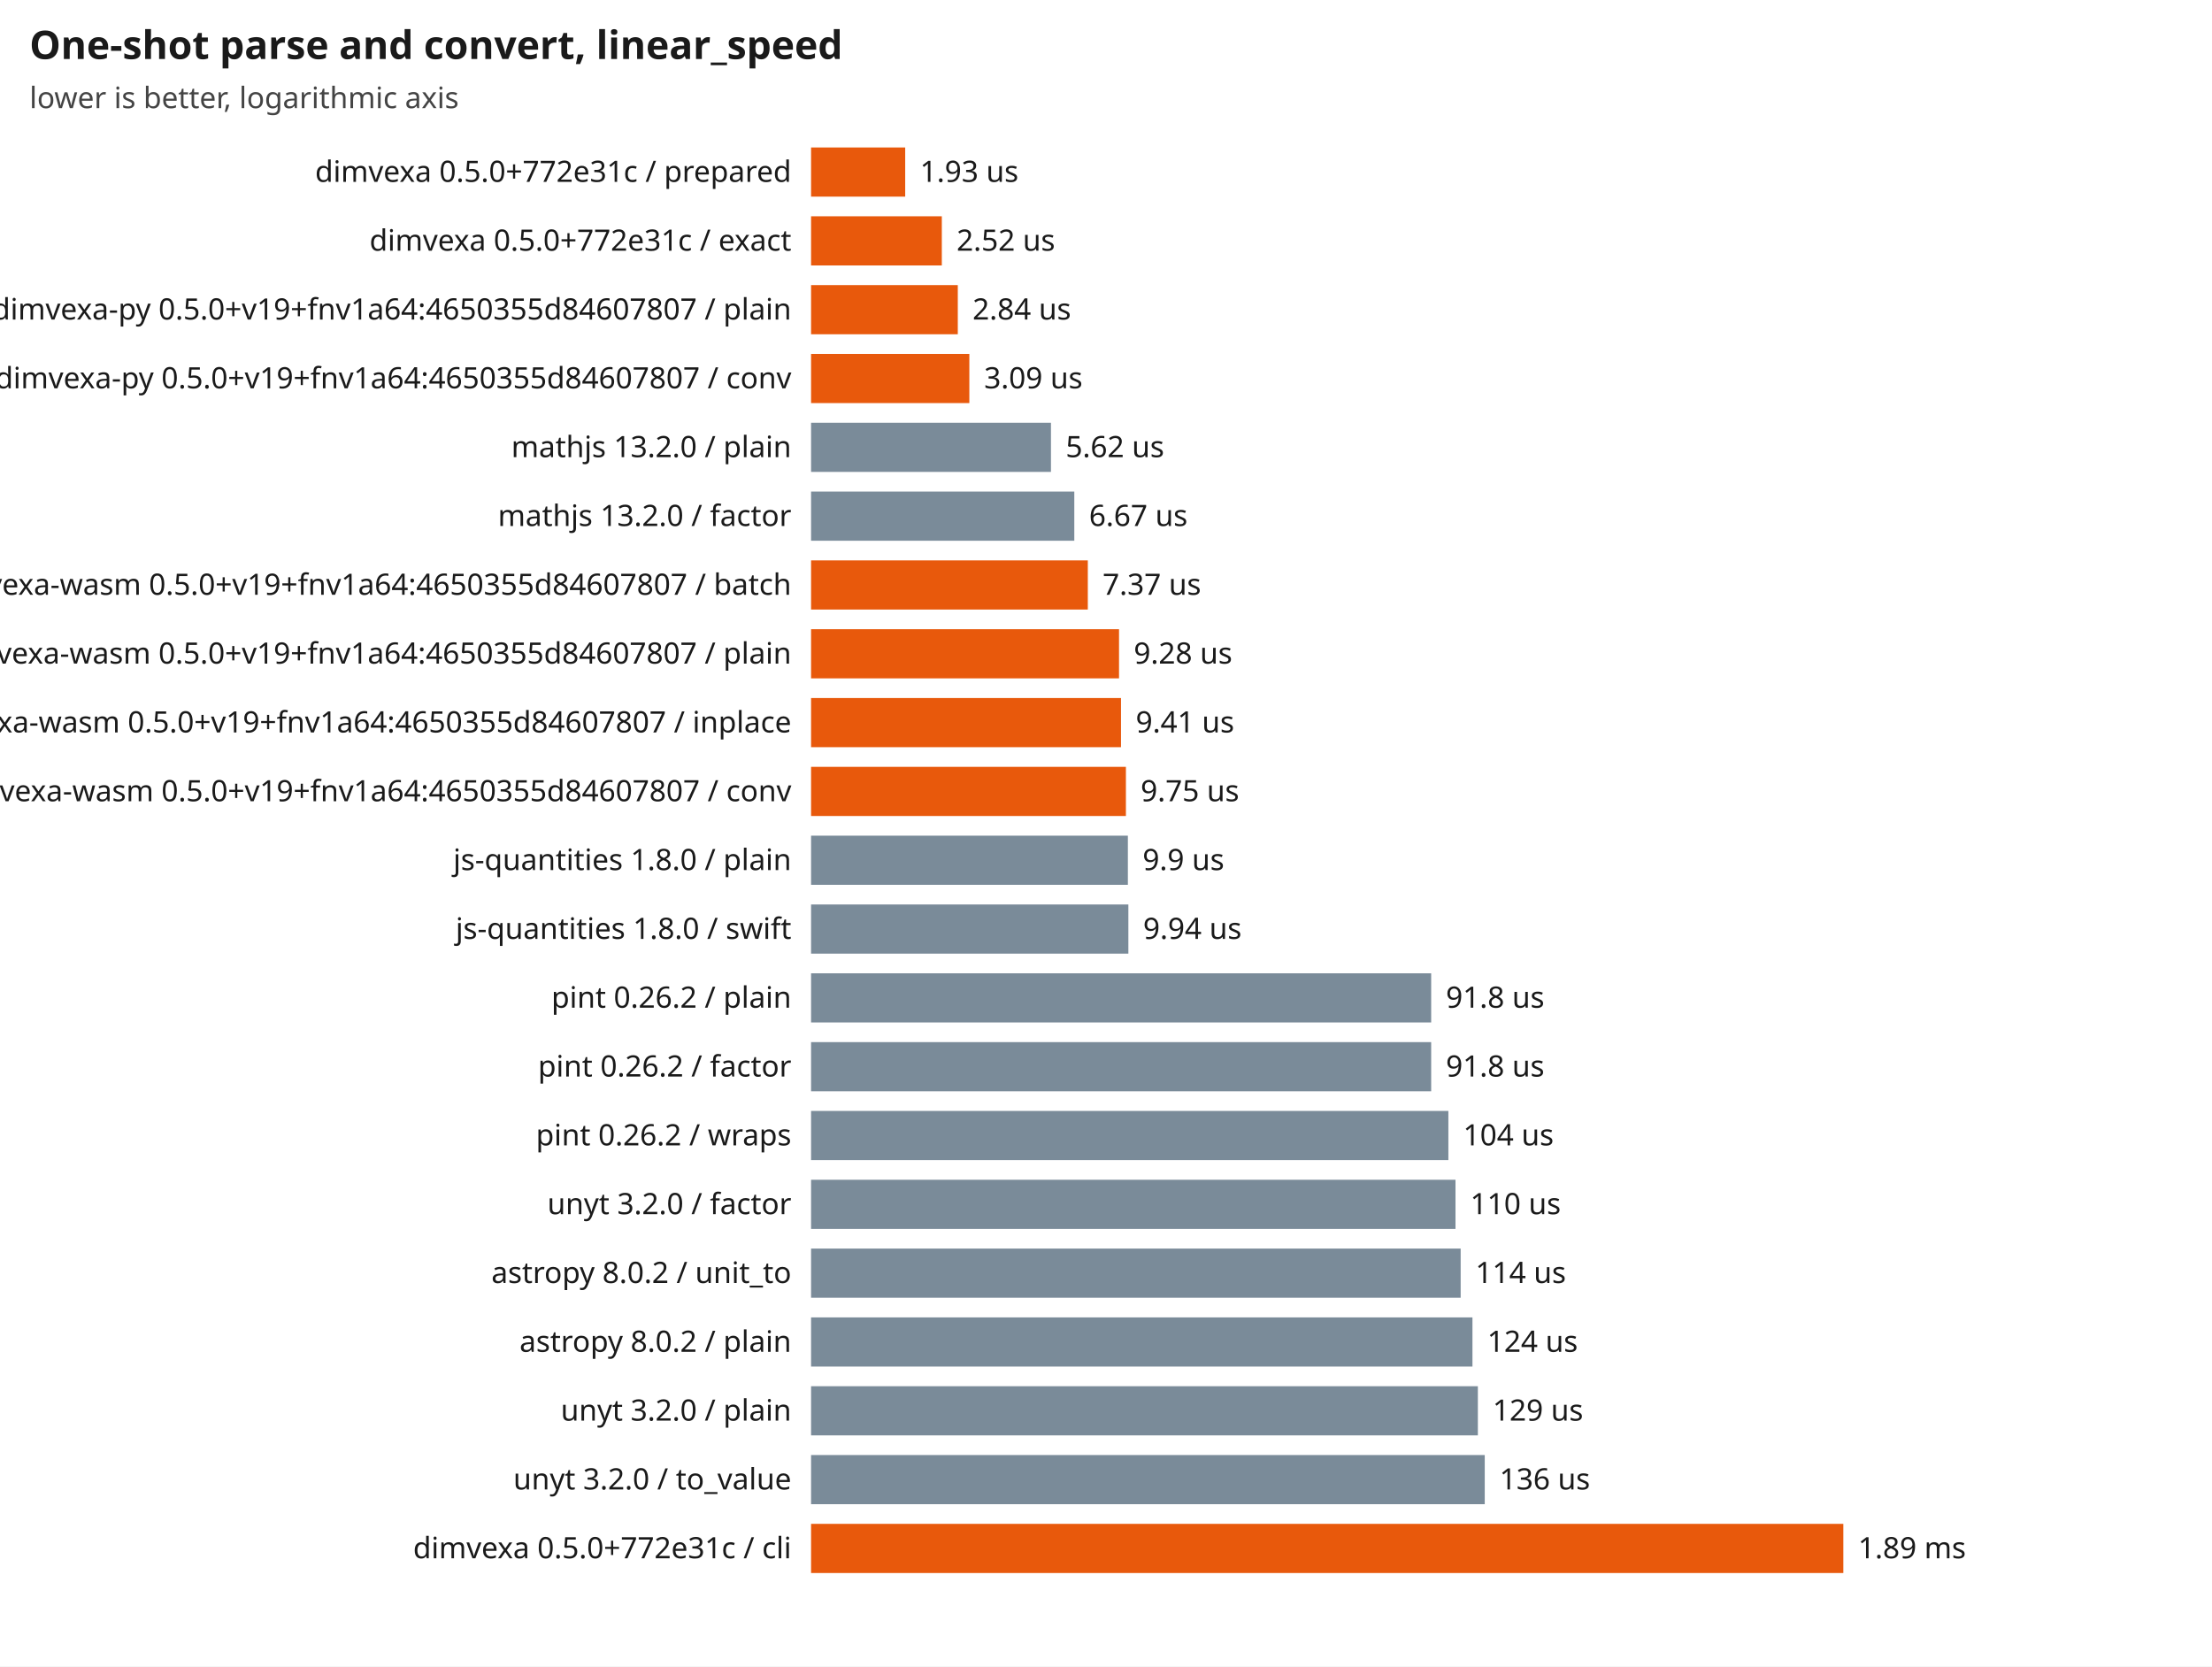
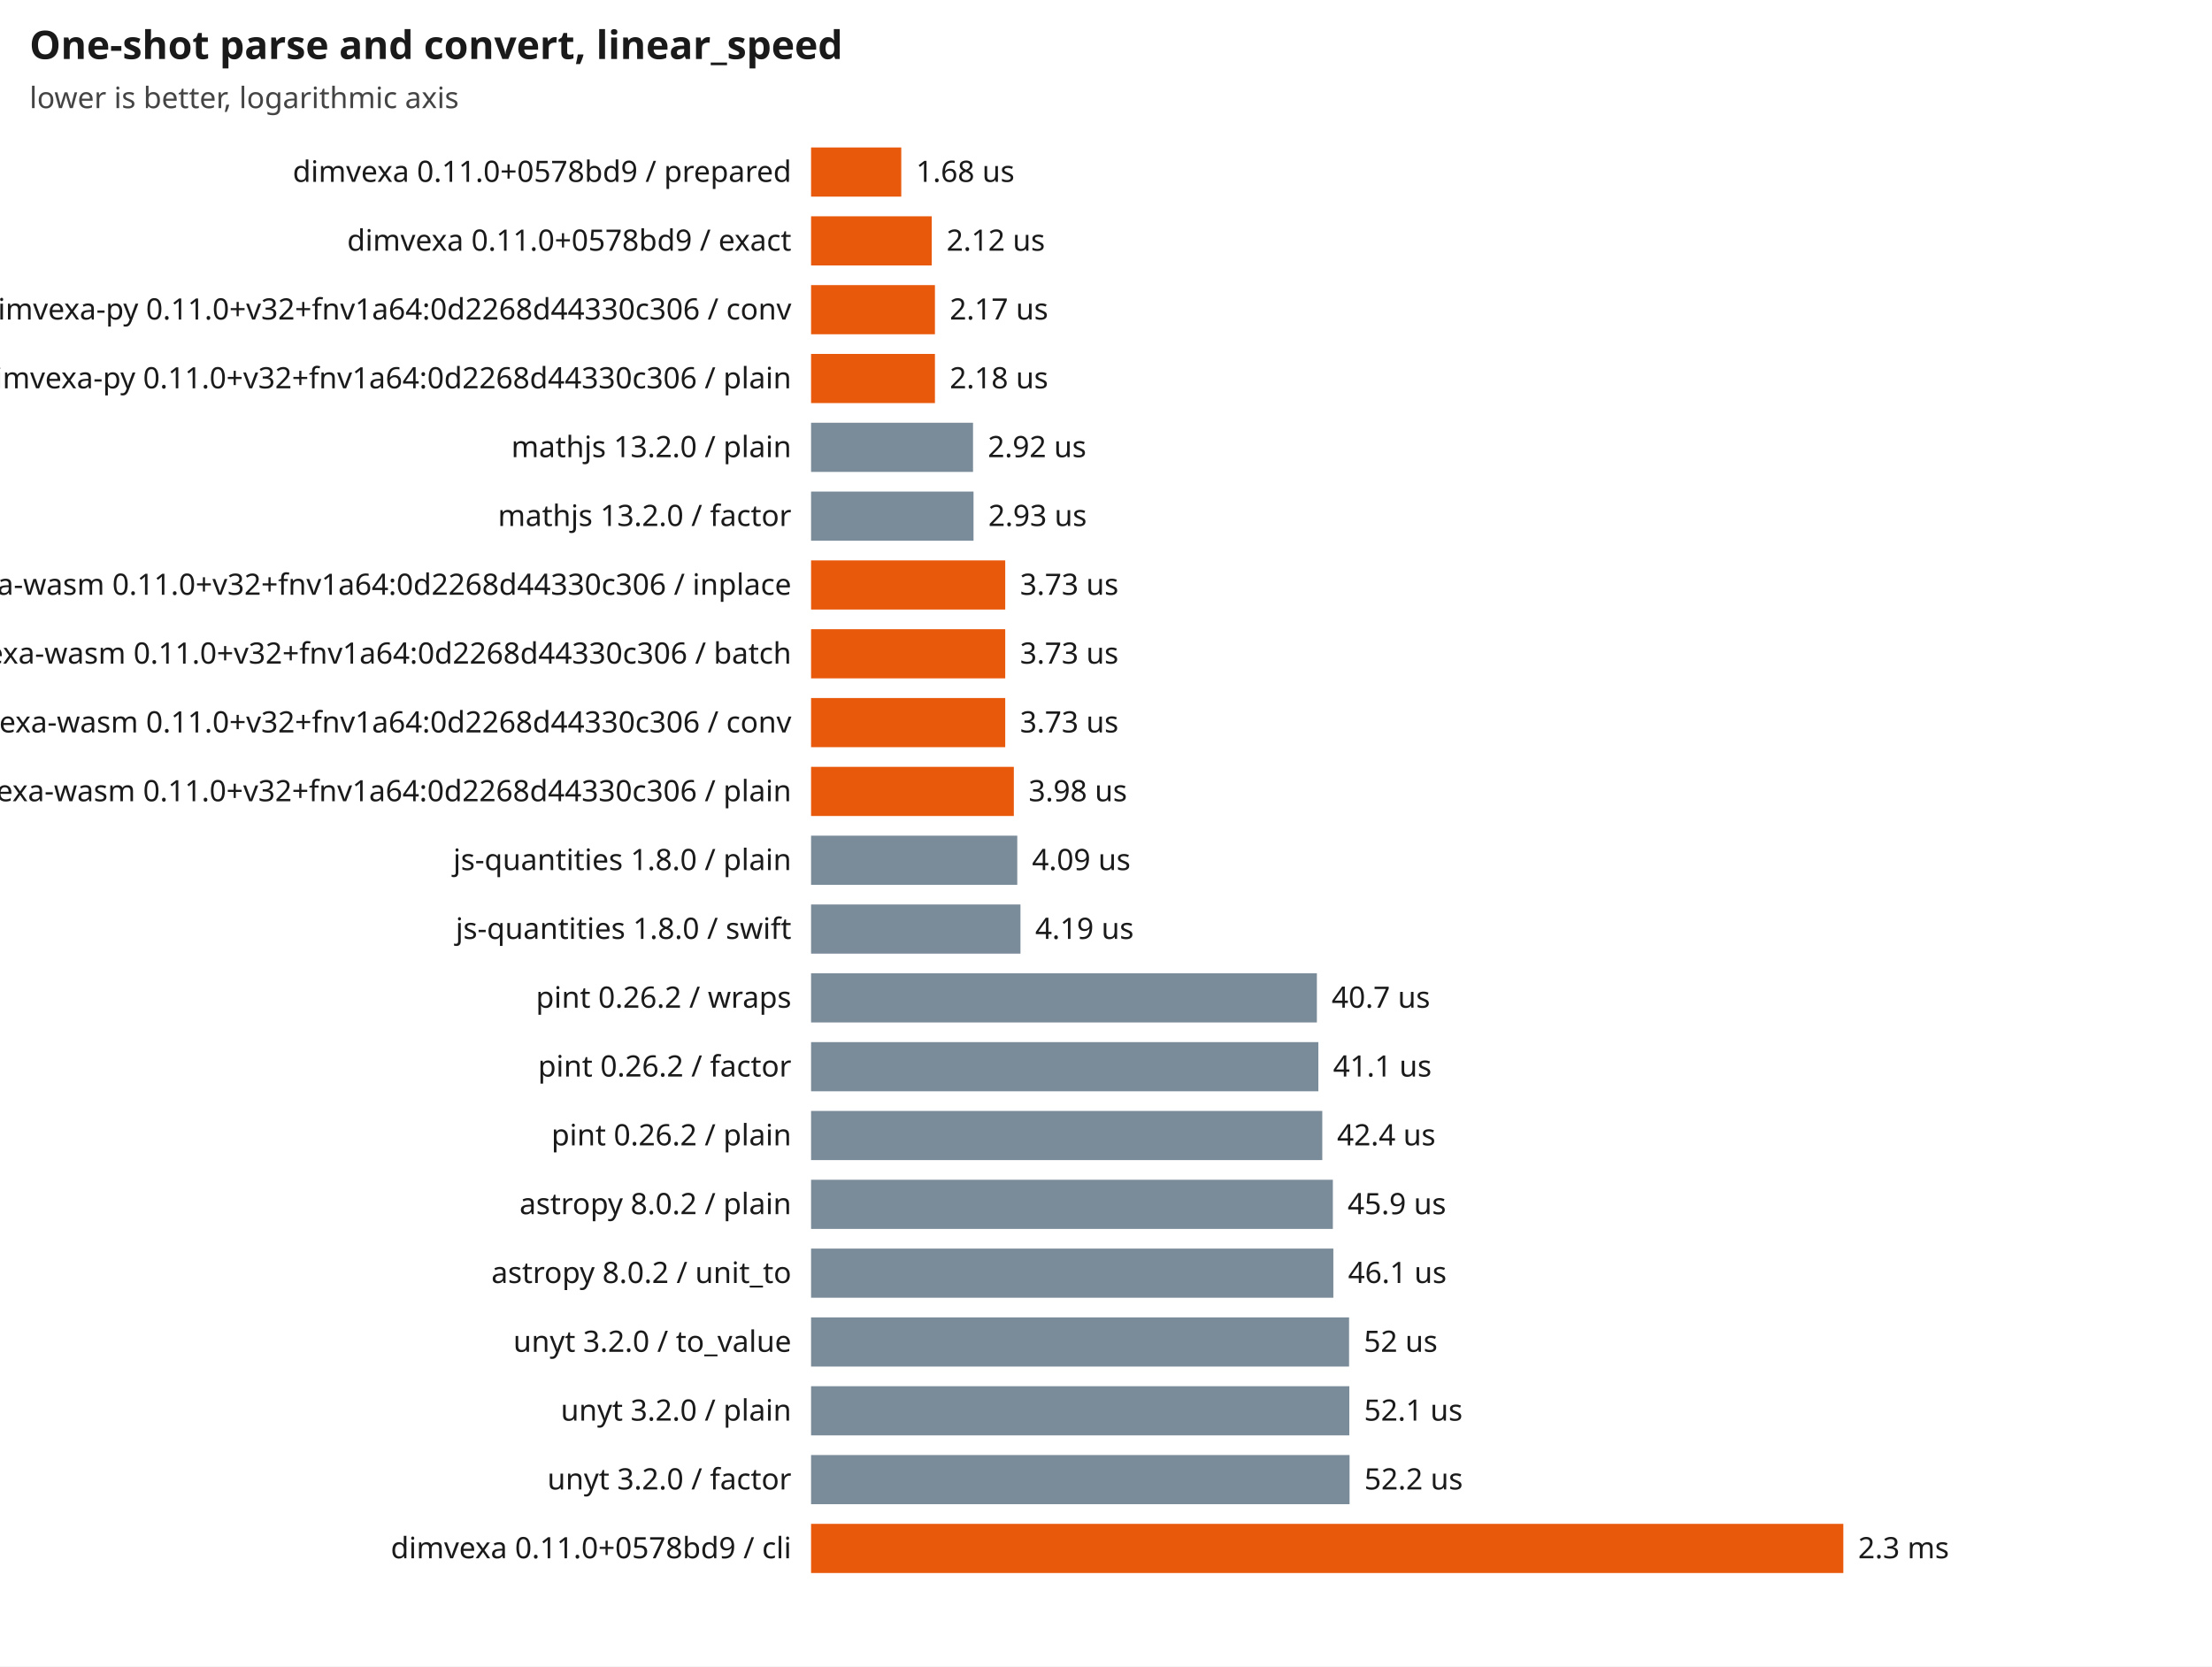
<svg xmlns="http://www.w3.org/2000/svg" width="900" height="678" viewBox="0 0 900 678" role="img" aria-label="One-shot parse and convert, linear_speed">
  <rect width="900" height="678" fill="#ffffff" />
  <text x="12" y="24" font-family="sans-serif" font-size="16" font-weight="bold" fill="#1a1a1a">One-shot parse and convert, linear_speed</text>
  <text x="12" y="44" font-family="sans-serif" font-size="12" fill="#444444">lower is better, logarithmic axis</text>
-   <text x="322" y="74" text-anchor="end" font-family="sans-serif" font-size="12" fill="#1a1a1a">dimvexa 0.5.0+772e31c / prepared</text>
-   <rect x="330" y="60" width="38.3" height="20" fill="#e8590c" />
-   <text x="374.3" y="74" font-family="sans-serif" font-size="12" fill="#1a1a1a">1.93 us</text>
-   <text x="322" y="102" text-anchor="end" font-family="sans-serif" font-size="12" fill="#1a1a1a">dimvexa 0.5.0+772e31c / exact</text>
-   <rect x="330" y="88" width="53.2" height="20" fill="#e8590c" />
-   <text x="389.2" y="102" font-family="sans-serif" font-size="12" fill="#1a1a1a">2.52 us</text>
-   <text x="322" y="130" text-anchor="end" font-family="sans-serif" font-size="12" fill="#1a1a1a">dimvexa-py 0.5.0+v19+fnv1a64:4650355d84607807 / plain</text>
-   <rect x="330" y="116" width="59.7" height="20" fill="#e8590c" />
-   <text x="395.7" y="130" font-family="sans-serif" font-size="12" fill="#1a1a1a">2.84 us</text>
-   <text x="322" y="158" text-anchor="end" font-family="sans-serif" font-size="12" fill="#1a1a1a">dimvexa-py 0.5.0+v19+fnv1a64:4650355d84607807 / conv</text>
-   <rect x="330" y="144" width="64.4" height="20" fill="#e8590c" />
-   <text x="400.4" y="158" font-family="sans-serif" font-size="12" fill="#1a1a1a">3.09 us</text>
+   <text x="322" y="74" text-anchor="end" font-family="sans-serif" font-size="12" fill="#1a1a1a">dimvexa 0.11.0+0578bd9 / prepared</text>
+   <rect x="330" y="60" width="36.7" height="20" fill="#e8590c" />
+   <text x="372.7" y="74" font-family="sans-serif" font-size="12" fill="#1a1a1a">1.68 us</text>
+   <text x="322" y="102" text-anchor="end" font-family="sans-serif" font-size="12" fill="#1a1a1a">dimvexa 0.11.0+0578bd9 / exact</text>
+   <rect x="330" y="88" width="49.1" height="20" fill="#e8590c" />
+   <text x="385.1" y="102" font-family="sans-serif" font-size="12" fill="#1a1a1a">2.12 us</text>
+   <text x="322" y="130" text-anchor="end" font-family="sans-serif" font-size="12" fill="#1a1a1a">dimvexa-py 0.11.0+v32+fnv1a64:0d2268d44330c306 / conv</text>
+   <rect x="330" y="116" width="50.4" height="20" fill="#e8590c" />
+   <text x="386.4" y="130" font-family="sans-serif" font-size="12" fill="#1a1a1a">2.17 us</text>
+   <text x="322" y="158" text-anchor="end" font-family="sans-serif" font-size="12" fill="#1a1a1a">dimvexa-py 0.11.0+v32+fnv1a64:0d2268d44330c306 / plain</text>
+   <rect x="330" y="144" width="50.4" height="20" fill="#e8590c" />
+   <text x="386.4" y="158" font-family="sans-serif" font-size="12" fill="#1a1a1a">2.18 us</text>
  <text x="322" y="186" text-anchor="end" font-family="sans-serif" font-size="12" fill="#1a1a1a">mathjs 13.2.0 / plain</text>
-   <rect x="330" y="172" width="97.6" height="20" fill="#7a8b99" />
-   <text x="433.6" y="186" font-family="sans-serif" font-size="12" fill="#1a1a1a">5.62 us</text>
+   <rect x="330" y="172" width="65.9" height="20" fill="#7a8b99" />
+   <text x="401.9" y="186" font-family="sans-serif" font-size="12" fill="#1a1a1a">2.92 us</text>
  <text x="322" y="214" text-anchor="end" font-family="sans-serif" font-size="12" fill="#1a1a1a">mathjs 13.2.0 / factor</text>
-   <rect x="330" y="200" width="107.1" height="20" fill="#7a8b99" />
-   <text x="443.1" y="214" font-family="sans-serif" font-size="12" fill="#1a1a1a">6.67 us</text>
-   <text x="322" y="242" text-anchor="end" font-family="sans-serif" font-size="12" fill="#1a1a1a">dimvexa-wasm 0.5.0+v19+fnv1a64:4650355d84607807 / batch</text>
-   <rect x="330" y="228" width="112.6" height="20" fill="#e8590c" />
-   <text x="448.6" y="242" font-family="sans-serif" font-size="12" fill="#1a1a1a">7.37 us</text>
-   <text x="322" y="270" text-anchor="end" font-family="sans-serif" font-size="12" fill="#1a1a1a">dimvexa-wasm 0.5.0+v19+fnv1a64:4650355d84607807 / plain</text>
-   <rect x="330" y="256" width="125.3" height="20" fill="#e8590c" />
-   <text x="461.3" y="270" font-family="sans-serif" font-size="12" fill="#1a1a1a">9.28 us</text>
-   <text x="322" y="298" text-anchor="end" font-family="sans-serif" font-size="12" fill="#1a1a1a">dimvexa-wasm 0.5.0+v19+fnv1a64:4650355d84607807 / inplace</text>
-   <rect x="330" y="284" width="126.1" height="20" fill="#e8590c" />
-   <text x="462.1" y="298" font-family="sans-serif" font-size="12" fill="#1a1a1a">9.41 us</text>
-   <text x="322" y="326" text-anchor="end" font-family="sans-serif" font-size="12" fill="#1a1a1a">dimvexa-wasm 0.5.0+v19+fnv1a64:4650355d84607807 / conv</text>
-   <rect x="330" y="312" width="128.1" height="20" fill="#e8590c" />
-   <text x="464.1" y="326" font-family="sans-serif" font-size="12" fill="#1a1a1a">9.75 us</text>
+   <rect x="330" y="200" width="66.1" height="20" fill="#7a8b99" />
+   <text x="402.1" y="214" font-family="sans-serif" font-size="12" fill="#1a1a1a">2.93 us</text>
+   <text x="322" y="242" text-anchor="end" font-family="sans-serif" font-size="12" fill="#1a1a1a">dimvexa-wasm 0.11.0+v32+fnv1a64:0d2268d44330c306 / inplace</text>
+   <rect x="330" y="228" width="79.0" height="20" fill="#e8590c" />
+   <text x="415.0" y="242" font-family="sans-serif" font-size="12" fill="#1a1a1a">3.73 us</text>
+   <text x="322" y="270" text-anchor="end" font-family="sans-serif" font-size="12" fill="#1a1a1a">dimvexa-wasm 0.11.0+v32+fnv1a64:0d2268d44330c306 / batch</text>
+   <rect x="330" y="256" width="79.0" height="20" fill="#e8590c" />
+   <text x="415.0" y="270" font-family="sans-serif" font-size="12" fill="#1a1a1a">3.73 us</text>
+   <text x="322" y="298" text-anchor="end" font-family="sans-serif" font-size="12" fill="#1a1a1a">dimvexa-wasm 0.11.0+v32+fnv1a64:0d2268d44330c306 / conv</text>
+   <rect x="330" y="284" width="79.0" height="20" fill="#e8590c" />
+   <text x="415.0" y="298" font-family="sans-serif" font-size="12" fill="#1a1a1a">3.73 us</text>
+   <text x="322" y="326" text-anchor="end" font-family="sans-serif" font-size="12" fill="#1a1a1a">dimvexa-wasm 0.11.0+v32+fnv1a64:0d2268d44330c306 / plain</text>
+   <rect x="330" y="312" width="82.5" height="20" fill="#e8590c" />
+   <text x="418.5" y="326" font-family="sans-serif" font-size="12" fill="#1a1a1a">3.98 us</text>
  <text x="322" y="354" text-anchor="end" font-family="sans-serif" font-size="12" fill="#1a1a1a">js-quantities 1.8.0 / plain</text>
-   <rect x="330" y="340" width="128.9" height="20" fill="#7a8b99" />
-   <text x="464.9" y="354" font-family="sans-serif" font-size="12" fill="#1a1a1a">9.9 us</text>
+   <rect x="330" y="340" width="83.9" height="20" fill="#7a8b99" />
+   <text x="419.9" y="354" font-family="sans-serif" font-size="12" fill="#1a1a1a">4.09 us</text>
  <text x="322" y="382" text-anchor="end" font-family="sans-serif" font-size="12" fill="#1a1a1a">js-quantities 1.8.0 / swift</text>
-   <rect x="330" y="368" width="129.1" height="20" fill="#7a8b99" />
-   <text x="465.1" y="382" font-family="sans-serif" font-size="12" fill="#1a1a1a">9.94 us</text>
-   <text x="322" y="410" text-anchor="end" font-family="sans-serif" font-size="12" fill="#1a1a1a">pint 0.26.2 / plain</text>
-   <rect x="330" y="396" width="252.3" height="20" fill="#7a8b99" />
-   <text x="588.3" y="410" font-family="sans-serif" font-size="12" fill="#1a1a1a">91.8 us</text>
+   <rect x="330" y="368" width="85.2" height="20" fill="#7a8b99" />
+   <text x="421.2" y="382" font-family="sans-serif" font-size="12" fill="#1a1a1a">4.19 us</text>
+   <text x="322" y="410" text-anchor="end" font-family="sans-serif" font-size="12" fill="#1a1a1a">pint 0.26.2 / wraps</text>
+   <rect x="330" y="396" width="205.8" height="20" fill="#7a8b99" />
+   <text x="541.8" y="410" font-family="sans-serif" font-size="12" fill="#1a1a1a">40.7 us</text>
  <text x="322" y="438" text-anchor="end" font-family="sans-serif" font-size="12" fill="#1a1a1a">pint 0.26.2 / factor</text>
-   <rect x="330" y="424" width="252.3" height="20" fill="#7a8b99" />
-   <text x="588.3" y="438" font-family="sans-serif" font-size="12" fill="#1a1a1a">91.8 us</text>
-   <text x="322" y="466" text-anchor="end" font-family="sans-serif" font-size="12" fill="#1a1a1a">pint 0.26.2 / wraps</text>
-   <rect x="330" y="452" width="259.3" height="20" fill="#7a8b99" />
-   <text x="595.3" y="466" font-family="sans-serif" font-size="12" fill="#1a1a1a">104 us</text>
-   <text x="322" y="494" text-anchor="end" font-family="sans-serif" font-size="12" fill="#1a1a1a">unyt 3.2.0 / factor</text>
-   <rect x="330" y="480" width="262.2" height="20" fill="#7a8b99" />
-   <text x="598.2" y="494" font-family="sans-serif" font-size="12" fill="#1a1a1a">110 us</text>
+   <rect x="330" y="424" width="206.4" height="20" fill="#7a8b99" />
+   <text x="542.4" y="438" font-family="sans-serif" font-size="12" fill="#1a1a1a">41.1 us</text>
+   <text x="322" y="466" text-anchor="end" font-family="sans-serif" font-size="12" fill="#1a1a1a">pint 0.26.2 / plain</text>
+   <rect x="330" y="452" width="208.0" height="20" fill="#7a8b99" />
+   <text x="544.0" y="466" font-family="sans-serif" font-size="12" fill="#1a1a1a">42.4 us</text>
+   <text x="322" y="494" text-anchor="end" font-family="sans-serif" font-size="12" fill="#1a1a1a">astropy 8.0.2 / plain</text>
+   <rect x="330" y="480" width="212.3" height="20" fill="#7a8b99" />
+   <text x="548.3" y="494" font-family="sans-serif" font-size="12" fill="#1a1a1a">45.9 us</text>
  <text x="322" y="522" text-anchor="end" font-family="sans-serif" font-size="12" fill="#1a1a1a">astropy 8.0.2 / unit_to</text>
-   <rect x="330" y="508" width="264.3" height="20" fill="#7a8b99" />
-   <text x="600.3" y="522" font-family="sans-serif" font-size="12" fill="#1a1a1a">114 us</text>
-   <text x="322" y="550" text-anchor="end" font-family="sans-serif" font-size="12" fill="#1a1a1a">astropy 8.0.2 / plain</text>
-   <rect x="330" y="536" width="269.1" height="20" fill="#7a8b99" />
-   <text x="605.1" y="550" font-family="sans-serif" font-size="12" fill="#1a1a1a">124 us</text>
+   <rect x="330" y="508" width="212.5" height="20" fill="#7a8b99" />
+   <text x="548.5" y="522" font-family="sans-serif" font-size="12" fill="#1a1a1a">46.1 us</text>
+   <text x="322" y="550" text-anchor="end" font-family="sans-serif" font-size="12" fill="#1a1a1a">unyt 3.2.0 / to_value</text>
+   <rect x="330" y="536" width="218.9" height="20" fill="#7a8b99" />
+   <text x="554.9" y="550" font-family="sans-serif" font-size="12" fill="#1a1a1a">52 us</text>
  <text x="322" y="578" text-anchor="end" font-family="sans-serif" font-size="12" fill="#1a1a1a">unyt 3.2.0 / plain</text>
-   <rect x="330" y="564" width="271.3" height="20" fill="#7a8b99" />
-   <text x="607.3" y="578" font-family="sans-serif" font-size="12" fill="#1a1a1a">129 us</text>
-   <text x="322" y="606" text-anchor="end" font-family="sans-serif" font-size="12" fill="#1a1a1a">unyt 3.2.0 / to_value</text>
-   <rect x="330" y="592" width="274.1" height="20" fill="#7a8b99" />
-   <text x="610.1" y="606" font-family="sans-serif" font-size="12" fill="#1a1a1a">136 us</text>
-   <text x="322" y="634" text-anchor="end" font-family="sans-serif" font-size="12" fill="#1a1a1a">dimvexa 0.5.0+772e31c / cli</text>
+   <rect x="330" y="564" width="219.0" height="20" fill="#7a8b99" />
+   <text x="555.0" y="578" font-family="sans-serif" font-size="12" fill="#1a1a1a">52.1 us</text>
+   <text x="322" y="606" text-anchor="end" font-family="sans-serif" font-size="12" fill="#1a1a1a">unyt 3.2.0 / factor</text>
+   <rect x="330" y="592" width="219.1" height="20" fill="#7a8b99" />
+   <text x="555.1" y="606" font-family="sans-serif" font-size="12" fill="#1a1a1a">52.2 us</text>
+   <text x="322" y="634" text-anchor="end" font-family="sans-serif" font-size="12" fill="#1a1a1a">dimvexa 0.11.0+0578bd9 / cli</text>
  <rect x="330" y="620" width="420.0" height="20" fill="#e8590c" />
-   <text x="756.0" y="634" font-family="sans-serif" font-size="12" fill="#1a1a1a">1.89 ms</text>
+   <text x="756.0" y="634" font-family="sans-serif" font-size="12" fill="#1a1a1a">2.3 ms</text>
</svg>
